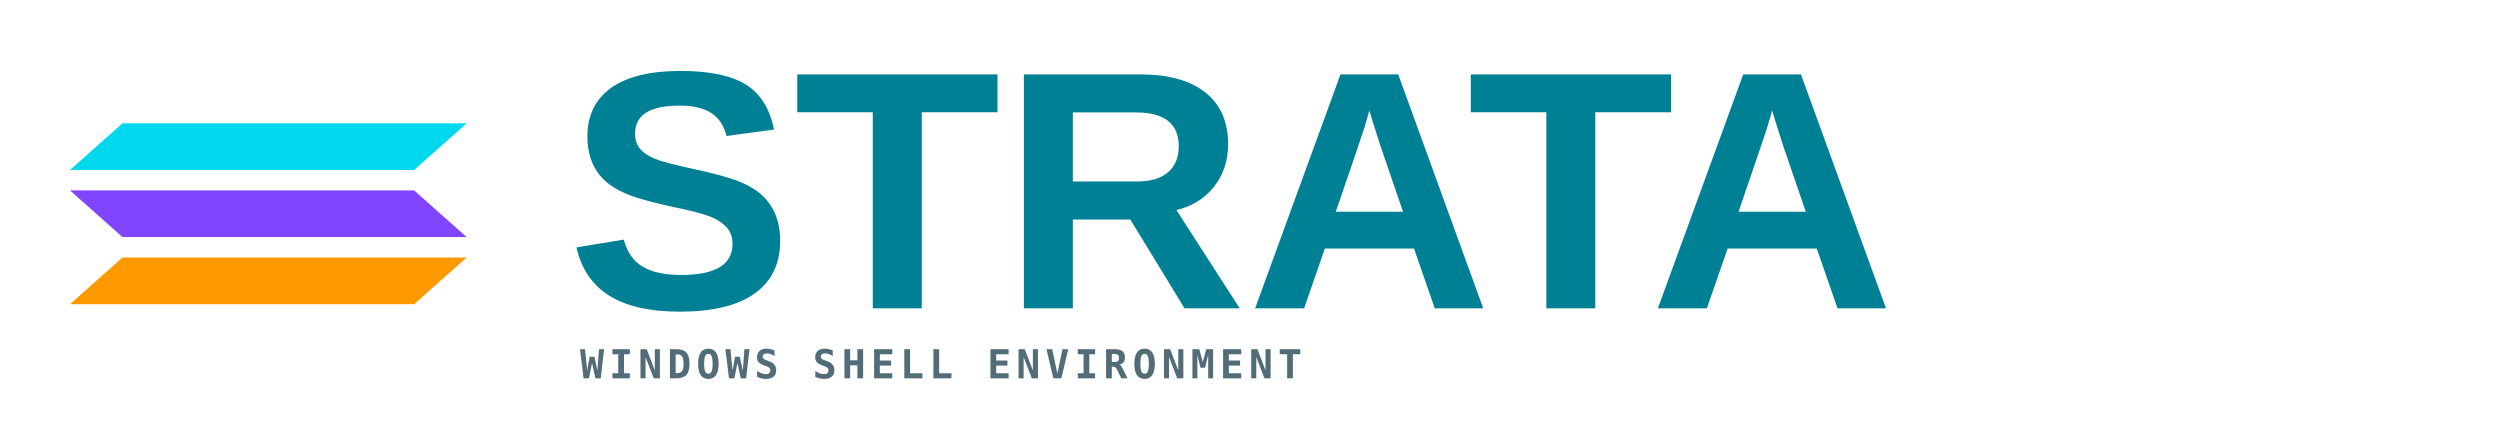
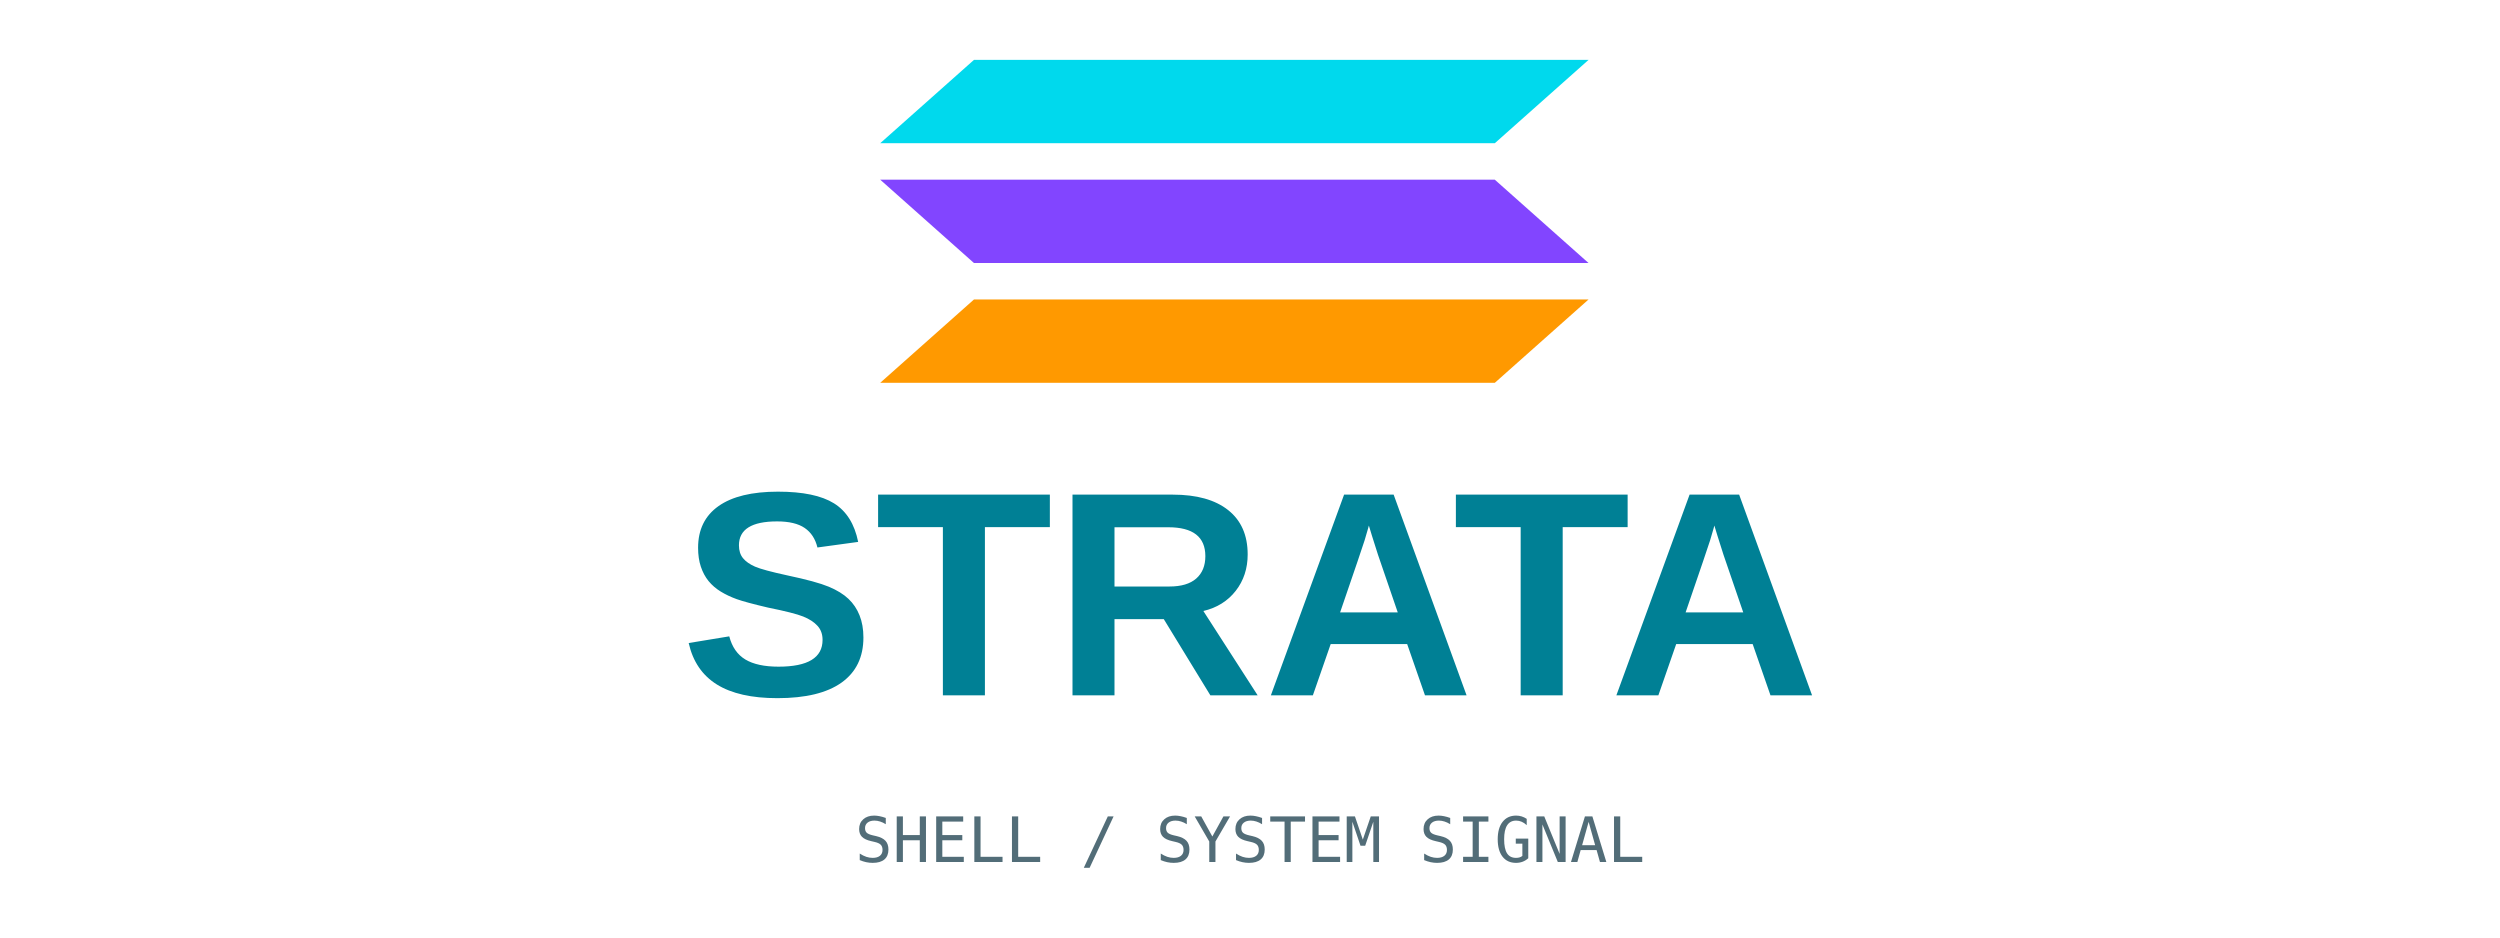
- <svg xmlns="http://www.w3.org/2000/svg" width="1500" height="260" viewBox="0 0 1500 260" role="img" aria-labelledby="title description">
+ <svg xmlns="http://www.w3.org/2000/svg" width="960" height="360" viewBox="0 0 960 360" role="img" aria-labelledby="title description">
  <style>
    .wordmark { fill: #008095; }
-     .caption { fill: #526d78; }
+     .descriptor { fill: #526d78; }
    @media (prefers-color-scheme: dark) {
      .wordmark { fill: #00d9ed; }
-       .caption { fill: #91a8b2; }
+       .descriptor { fill: #91a8b2; }
    }
  </style>
-   <g transform="translate(42 67) scale(1.75)">
+   <g transform="translate(338 15) scale(2)">
    <polygon points="18,4 136,4 118,20 0,20" fill="#00d9ed" />
    <polygon points="0,27 118,27 136,43 18,43" fill="#8245ff" />
    <polygon points="18,50 136,50 118,66 0,66" fill="#ff9900" />
  </g>
-   <text class="wordmark" x="340" y="185" font-family="Segoe UI,Arial,sans-serif" font-size="204" font-weight="600" textLength="1110" lengthAdjust="spacingAndGlyphs">STRATA</text>
-   <text class="caption" x="348" y="227" font-family="Consolas,monospace" font-size="24" font-weight="600" letter-spacing="3">WINDOWS SHELL ENVIRONMENT</text>
+   <text class="wordmark" x="480" y="267" text-anchor="middle" font-family="Bahnschrift,Segoe UI,Arial,sans-serif" font-size="112" font-weight="600">STRATA</text>
+   <text class="descriptor" x="480" y="331" text-anchor="middle" font-family="Cascadia Mono,Consolas,monospace" font-size="24" font-weight="500">SHELL / SYSTEM SIGNAL</text>
</svg>
